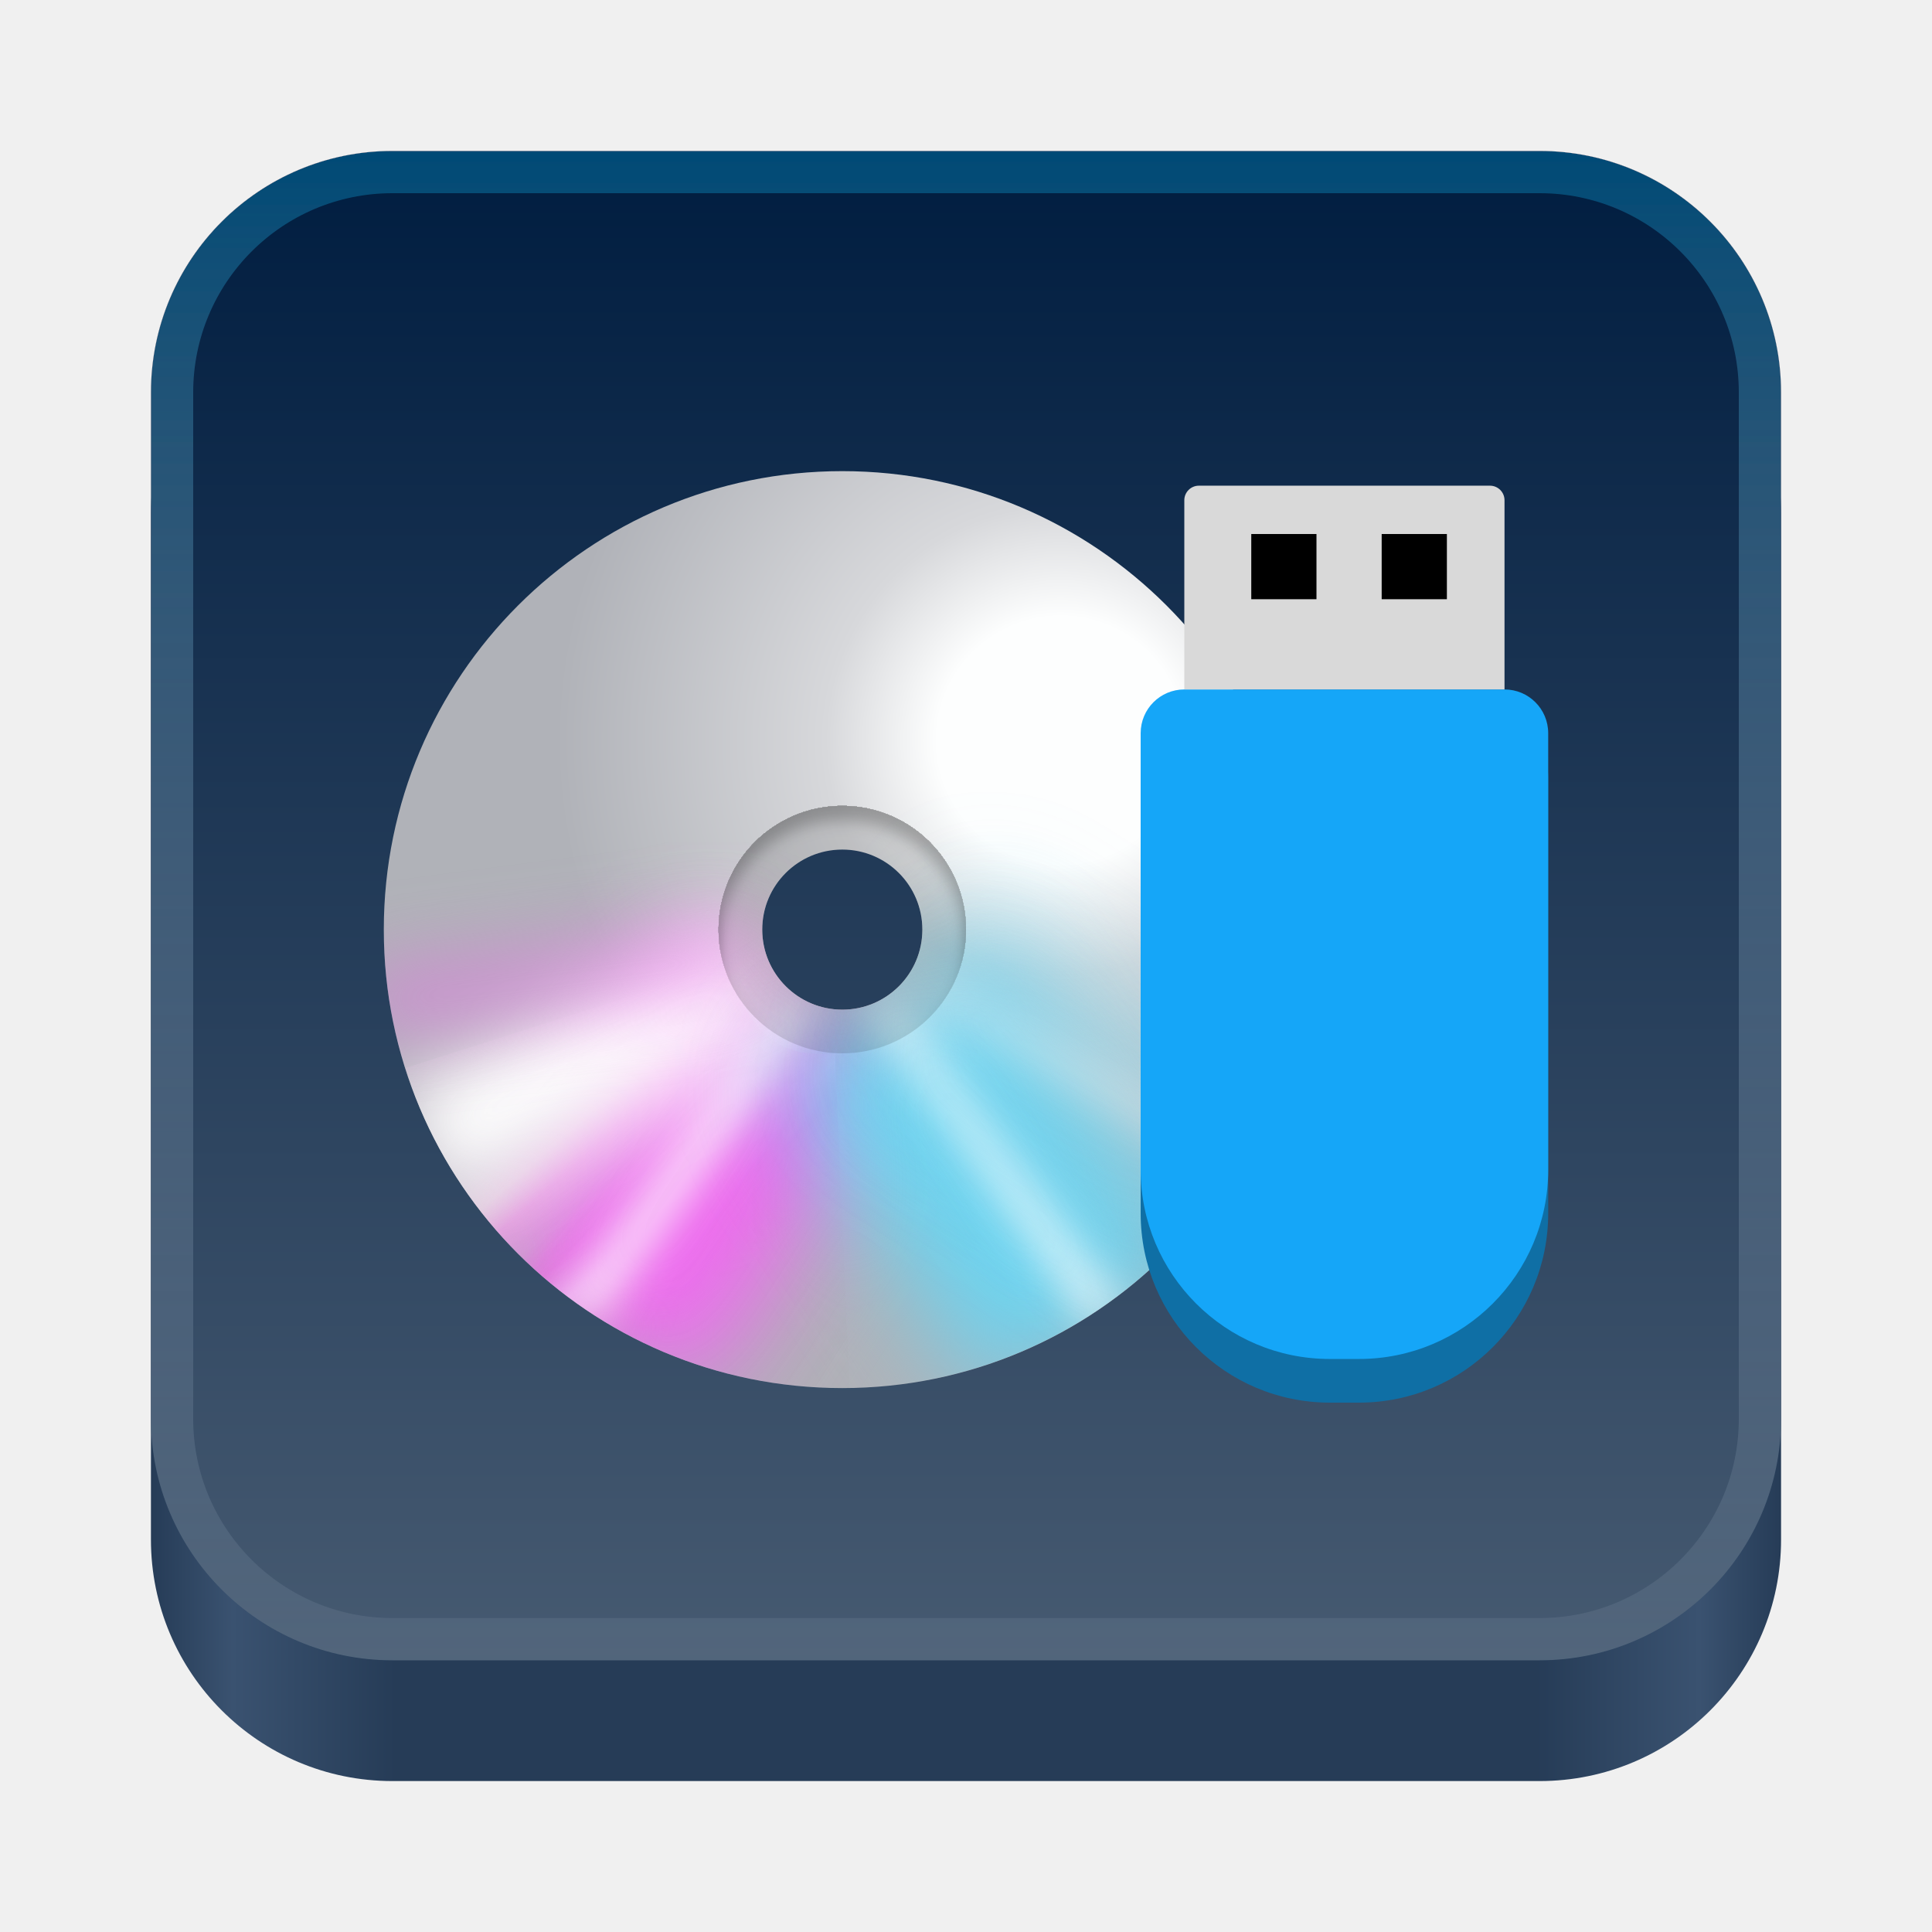
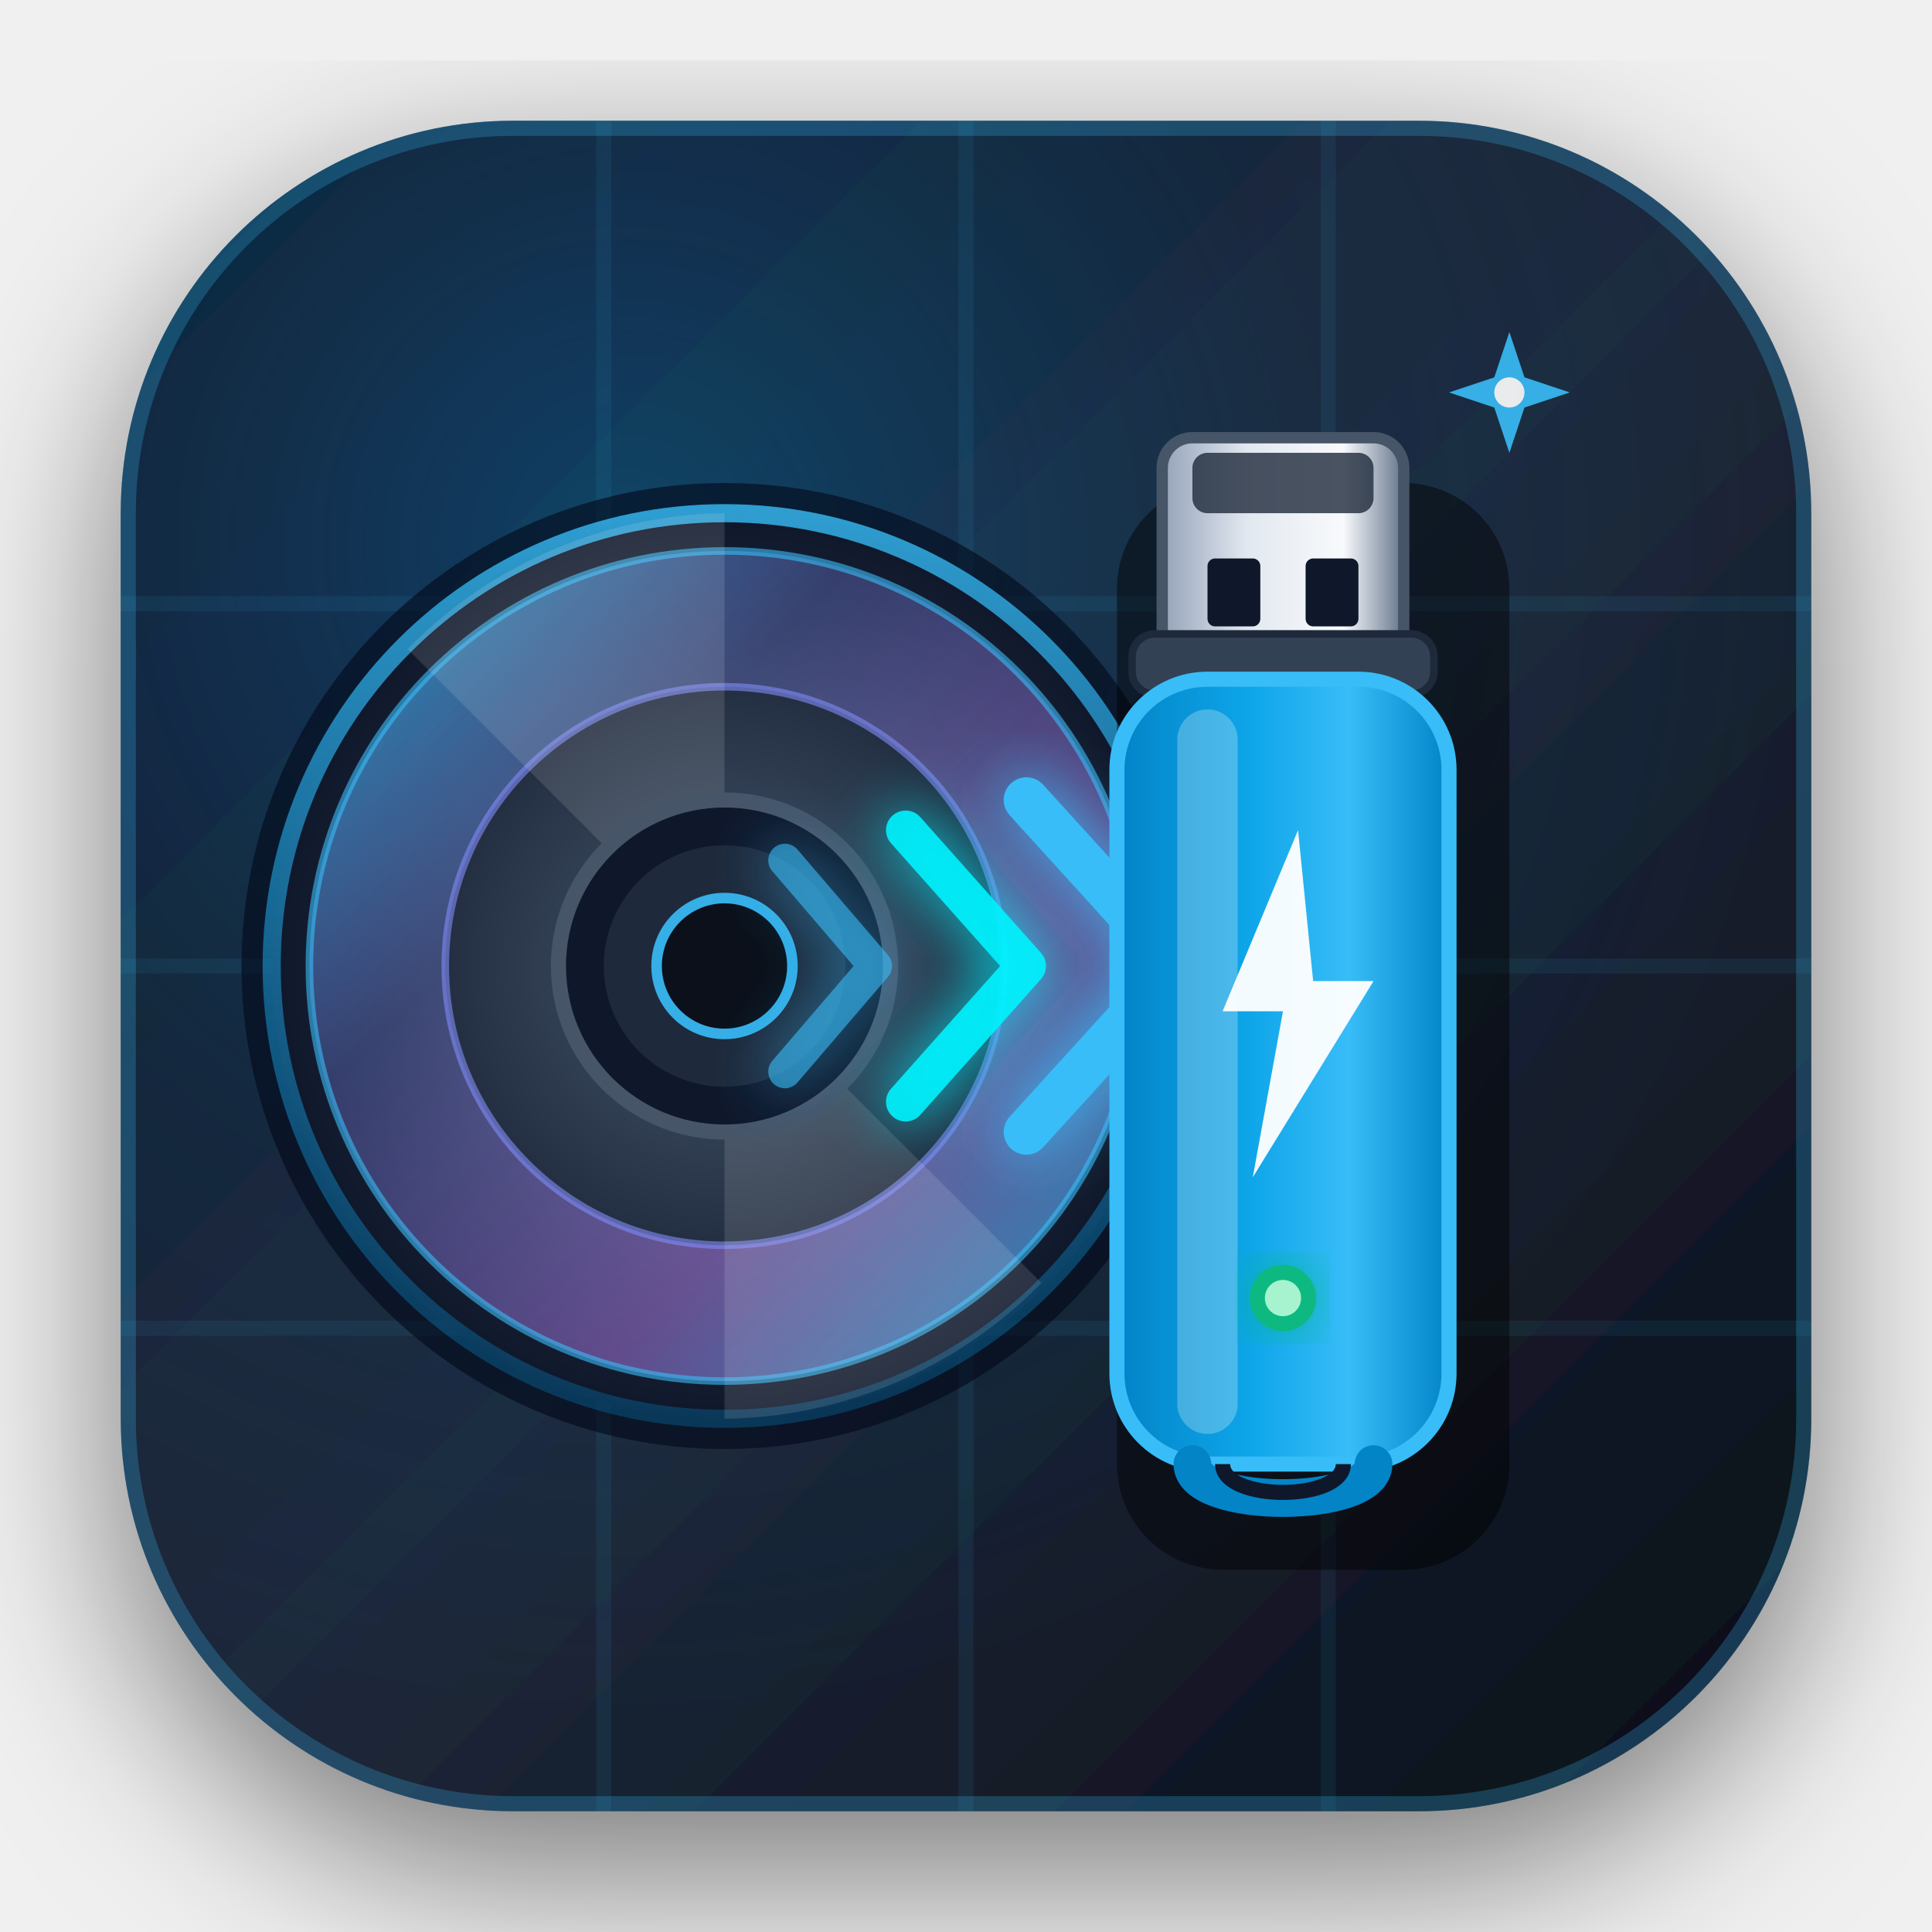
- <svg xmlns="http://www.w3.org/2000/svg" width="64" height="64" viewBox="0 0 64 64" fill="none">
-   <rect x="5" y="9" width="54" height="50" rx="8" fill="url(#paint0_linear_2689_60599)" />
-   <rect x="5" y="5" width="54" height="50" rx="8" fill="url(#paint1_linear_2689_60599)" />
-   <rect x="5.7" y="5.7" width="52.6" height="48.6" rx="7.3" stroke="url(#paint2_linear_2689_60599)" stroke-width="1.4" style="mix-blend-mode:soft-light" />
-   <g clip-path="url(#clip0_2689_60599)">
-     <path fill-rule="evenodd" clip-rule="evenodd" d="M27.902 15.607C36.29 15.607 43.089 22.407 43.089 30.794C43.089 39.182 36.29 45.982 27.902 45.982C19.514 45.982 12.714 39.182 12.714 30.794C12.714 22.407 19.514 15.607 27.902 15.607ZM27.902 28.143C26.437 28.143 25.25 29.33 25.25 30.794C25.25 32.259 26.437 33.446 27.902 33.446C29.366 33.446 30.554 32.259 30.554 30.794C30.554 29.33 29.366 28.143 27.902 28.143Z" fill="url(#paint3_radial_2689_60599)" />
-     <mask id="mask0_2689_60599" style="mask-type:alpha" maskUnits="userSpaceOnUse" x="12" y="15" width="32" height="31">
-       <path fill-rule="evenodd" clip-rule="evenodd" d="M27.902 15.607C36.29 15.607 43.089 22.407 43.089 30.794C43.089 39.182 36.29 45.982 27.902 45.982C19.514 45.982 12.714 39.182 12.714 30.794C12.714 22.407 19.514 15.607 27.902 15.607ZM27.902 28.143C26.437 28.143 25.25 29.33 25.25 30.794C25.25 32.259 26.437 33.446 27.902 33.446C29.366 33.446 30.554 32.259 30.554 30.794C30.554 29.33 29.366 28.143 27.902 28.143Z" fill="url(#paint4_radial_2689_60599)" />
-     </mask>
-     <g mask="url(#mask0_2689_60599)">
-       <path opacity="0.5" d="M24.045 32L13.438 35.375C15.559 42.511 21.393 45.982 28.143 45.982L27.661 34.893C25.539 35.086 24.768 33.929 24.045 32Z" fill="url(#paint5_linear_2689_60599)" />
-       <g filter="url(#filter0_f_2689_60599)">
-         <line x1="26.603" y1="33.477" x2="19.564" y2="44.438" stroke="#EE6DEF" stroke-width="8.196" />
-       </g>
-       <g filter="url(#filter1_f_2689_60599)">
-         <line x1="26.633" y1="33.144" x2="19.062" y2="43.679" stroke="white" stroke-width="0.964" />
-       </g>
-       <g filter="url(#filter2_f_2689_60599)">
-         <line x1="24.77" y1="34.331" x2="13.944" y2="41.479" stroke="white" stroke-width="0.964" />
-       </g>
-       <g filter="url(#filter3_f_2689_60599)">
-         <line x1="25.435" y1="31.994" x2="13.944" y2="38.015" stroke="white" stroke-width="3.857" />
-       </g>
-       <g filter="url(#filter4_f_2689_60599)">
-         <line x1="24.834" y1="31.617" x2="11.968" y2="33.279" stroke="#EA70EB" stroke-opacity="0.5" stroke-width="2.411" />
-       </g>
-       <mask id="mask1_2689_60599" style="mask-type:alpha" maskUnits="userSpaceOnUse" x="12" y="15" width="32" height="31">
-         <path fill-rule="evenodd" clip-rule="evenodd" d="M27.902 15.607C19.514 15.607 12.714 22.407 12.714 30.794C12.714 39.182 19.514 45.982 27.902 45.982C36.29 45.982 43.09 39.182 43.09 30.794C43.09 22.407 36.29 15.607 27.902 15.607ZM27.902 28.143C29.366 28.143 30.554 29.33 30.554 30.794C30.554 32.259 29.366 33.446 27.902 33.446C26.438 33.446 25.25 32.259 25.25 30.794C25.25 29.33 26.438 28.143 27.902 28.143Z" fill="url(#paint6_radial_2689_60599)" />
-       </mask>
-       <g mask="url(#mask1_2689_60599)">
-         <g filter="url(#filter5_f_2689_60599)">
-           <line y1="-4.098" x2="13.027" y2="-4.098" transform="matrix(0.540311 0.841465 0.841465 -0.540311 32.6497 31.2622)" stroke="#6DD3EF" stroke-width="8.196" />
-         </g>
-         <g filter="url(#filter6_f_2689_60599)">
-           <line y1="-0.482" x2="12.973" y2="-0.482" transform="matrix(0.583556 0.812073 0.812073 -0.583556 29.563 32.8623)" stroke="white" stroke-width="0.964" />
-         </g>
-       </g>
-       <g opacity="0.4">
-         <mask id="mask2_2689_60599" style="mask-type:alpha" maskUnits="userSpaceOnUse" x="12" y="15" width="32" height="31">
-           <path fill-rule="evenodd" clip-rule="evenodd" d="M21.491 17.027C13.887 20.568 10.593 29.602 14.134 37.206C17.675 44.81 26.71 48.103 34.313 44.562C41.917 41.022 45.211 31.987 41.67 24.383C38.129 16.779 29.095 13.486 21.491 17.027ZM26.783 28.391C28.11 27.772 29.688 28.348 30.306 29.675C30.924 31.003 30.349 32.58 29.022 33.199C27.694 33.817 26.116 33.242 25.498 31.914C24.88 30.586 25.455 29.009 26.783 28.391Z" fill="url(#paint7_radial_2689_60599)" />
-         </mask>
-         <g mask="url(#mask2_2689_60599)">
-           <g opacity="0.9" filter="url(#filter7_f_2689_60599)">
-             <line y1="-4.098" x2="13.027" y2="-4.098" transform="matrix(0.845029 0.53472 0.53472 -0.845029 32.4036 29.2142)" stroke="#6DD3EF" stroke-opacity="0.9" stroke-width="8.196" />
-           </g>
-           <g opacity="0.9" filter="url(#filter8_f_2689_60599)">
-             <line y1="-0.482" x2="12.973" y2="-0.482" transform="matrix(0.871824 0.48982 0.48982 -0.871824 30.2806 31.9679)" stroke="white" stroke-width="0.964" />
-           </g>
-         </g>
-       </g>
-       <g filter="url(#filter9_i_2689_60599)">
-         <path d="M27.902 26.696C30.166 26.697 32 28.532 32 30.795C32 33.058 30.165 34.892 27.902 34.893C25.639 34.893 23.804 33.058 23.804 30.795C23.804 28.532 25.639 26.696 27.902 26.696ZM27.901 29.038C26.931 29.038 26.145 29.825 26.145 30.795C26.146 31.765 26.932 32.551 27.901 32.551C28.871 32.551 29.658 31.765 29.658 30.795C29.658 29.825 28.871 29.038 27.901 29.038Z" fill="black" fill-opacity="0.12" />
-       </g>
-     </g>
+ <svg xmlns="http://www.w3.org/2000/svg" viewBox="0 0 128 128" width="128" height="128">
+   <defs>
+     <linearGradient id="bg-grad" x1="0%" y1="0%" x2="100%" y2="100%">
+       <stop offset="0%" stop-color="#0f172a" />
+       <stop offset="50%" stop-color="#1e293b" />
+       <stop offset="100%" stop-color="#090d16" />
+     </linearGradient>
+     <radialGradient id="ambient-glow" cx="30%" cy="25%" r="70%">
+       <stop offset="0%" stop-color="#0284c7" stop-opacity="0.35" />
+       <stop offset="60%" stop-color="#0369a1" stop-opacity="0.08" />
+       <stop offset="100%" stop-color="#0284c7" stop-opacity="0" />
+     </radialGradient>
+     <radialGradient id="disc-body" cx="50%" cy="50%" r="50%">
+       <stop offset="0%" stop-color="#1e293b" />
+       <stop offset="35%" stop-color="#334155" />
+       <stop offset="70%" stop-color="#1e293b" />
+       <stop offset="100%" stop-color="#0f172a" />
+     </radialGradient>
+     <linearGradient id="disc-holo" x1="0%" y1="0%" x2="100%" y2="100%">
+       <stop offset="0%" stop-color="#38bdf8" stop-opacity="0.9" />
+       <stop offset="30%" stop-color="#818cf8" stop-opacity="0.4" />
+       <stop offset="70%" stop-color="#c084fc" stop-opacity="0.6" />
+       <stop offset="100%" stop-color="#38bdf8" stop-opacity="0.9" />
+     </linearGradient>
+     <linearGradient id="disc-rim" x1="0%" y1="0%" x2="0%" y2="100%">
+       <stop offset="0%" stop-color="#38bdf8" stop-opacity="0.8" />
+       <stop offset="100%" stop-color="#0284c7" stop-opacity="0.3" />
+     </linearGradient>
+     <linearGradient id="usb-body" x1="0%" y1="0%" x2="100%" y2="0%">
+       <stop offset="0%" stop-color="#0284c7" />
+       <stop offset="40%" stop-color="#0ea5e9" />
+       <stop offset="70%" stop-color="#38bdf8" />
+       <stop offset="100%" stop-color="#0284c7" />
+     </linearGradient>
+     <linearGradient id="usb-cap" x1="0%" y1="0%" x2="100%" y2="0%">
+       <stop offset="0%" stop-color="#94a3b8" />
+       <stop offset="35%" stop-color="#e2e8f0" />
+       <stop offset="75%" stop-color="#f8fafc" />
+       <stop offset="100%" stop-color="#64748b" />
+     </linearGradient>
+     <linearGradient id="data-beam" x1="0%" y1="0%" x2="100%" y2="0%">
+       <stop offset="0%" stop-color="#38bdf8" stop-opacity="0" />
+       <stop offset="50%" stop-color="#38bdf8" stop-opacity="0.9" />
+       <stop offset="100%" stop-color="#00f2fe" stop-opacity="1" />
+     </linearGradient>
+     <filter id="shadow" x="-10%" y="-10%" width="130%" height="130%">
+       <feDropShadow dx="0" dy="4" stdDeviation="6" flood-color="#000000" flood-opacity="0.5" />
+     </filter>
+     <filter id="glow" x="-20%" y="-20%" width="140%" height="140%">
+       <feGaussianBlur stdDeviation="2" result="blur" />
+       <feComposite in="SourceGraphic" in2="blur" operator="over" />
+     </filter>
+   </defs>
+   <rect x="8" y="8" width="112" height="112" rx="26" fill="url(#bg-grad)" filter="url(#shadow)" />
+   <rect x="8" y="8" width="112" height="112" rx="26" fill="url(#ambient-glow)" />
+   <rect x="8.5" y="8.5" width="111" height="111" rx="25.5" fill="none" stroke="#38bdf8" stroke-opacity="0.25" stroke-width="1" />
+   <g opacity="0.08" stroke="#38bdf8" stroke-width="1">
+     <line x1="8" y1="40" x2="120" y2="40" />
+     <line x1="8" y1="64" x2="120" y2="64" />
+     <line x1="8" y1="88" x2="120" y2="88" />
+     <line x1="40" y1="8" x2="40" y2="120" />
+     <line x1="64" y1="8" x2="64" y2="120" />
+     <line x1="88" y1="8" x2="88" y2="120" />
  </g>
-   <path d="M37.786 25.732C37.786 24.933 38.433 24.286 39.232 24.286H49.839C50.638 24.286 51.286 24.933 51.286 25.732V40.196C51.286 43.658 48.479 46.464 45.018 46.464H44.053C40.592 46.464 37.786 43.658 37.786 40.196V25.732Z" fill="#0F6FA5" />
-   <path d="M37.786 24.286C37.786 23.487 38.433 22.839 39.232 22.839H49.839C50.638 22.839 51.286 23.487 51.286 24.286V38.75C51.286 42.212 48.479 45.018 45.018 45.018H44.053C40.592 45.018 37.786 42.212 37.786 38.75V24.286Z" fill="#15A6F8" />
-   <path d="M39.232 16.571C39.232 16.305 39.448 16.089 39.714 16.089H49.357C49.623 16.089 49.839 16.305 49.839 16.571V22.839H39.232V16.571Z" fill="#D9D9D9" />
-   <path d="M41.45 17.69H43.61V19.85H41.45V17.69Z" fill="black" />
-   <path d="M45.77 17.69H47.93V19.85H45.77V17.69Z" fill="black" />
-   <defs>
-     <filter id="filter0_f_2689_60599" x="12.741" y="27.887" width="20.685" height="22.14" filterUnits="userSpaceOnUse" color-interpolation-filters="sRGB">
-       <feFlood flood-opacity="0" result="BackgroundImageFix" />
-       <feBlend mode="normal" in="SourceGraphic" in2="BackgroundImageFix" result="shape" />
-       <feGaussianBlur stdDeviation="1.688" result="effect1_foregroundBlur_2689_60599" />
-     </filter>
-     <filter id="filter1_f_2689_60599" x="17.224" y="31.416" width="11.246" height="13.991" filterUnits="userSpaceOnUse" color-interpolation-filters="sRGB">
-       <feFlood flood-opacity="0" result="BackgroundImageFix" />
-       <feBlend mode="normal" in="SourceGraphic" in2="BackgroundImageFix" result="shape" />
-       <feGaussianBlur stdDeviation="0.723" result="effect1_foregroundBlur_2689_60599" />
-     </filter>
-     <filter id="filter2_f_2689_60599" x="11.268" y="31.518" width="16.179" height="12.774" filterUnits="userSpaceOnUse" color-interpolation-filters="sRGB">
-       <feFlood flood-opacity="0" result="BackgroundImageFix" />
-       <feBlend mode="normal" in="SourceGraphic" in2="BackgroundImageFix" result="shape" />
-       <feGaussianBlur stdDeviation="1.205" result="effect1_foregroundBlur_2689_60599" />
-     </filter>
-     <filter id="filter3_f_2689_60599" x="10.638" y="27.875" width="18.103" height="14.259" filterUnits="userSpaceOnUse" color-interpolation-filters="sRGB">
-       <feFlood flood-opacity="0" result="BackgroundImageFix" />
-       <feBlend mode="normal" in="SourceGraphic" in2="BackgroundImageFix" result="shape" />
-       <feGaussianBlur stdDeviation="1.205" result="effect1_foregroundBlur_2689_60599" />
-     </filter>
-     <filter id="filter4_f_2689_60599" x="9.403" y="28.011" width="17.997" height="8.874" filterUnits="userSpaceOnUse" color-interpolation-filters="sRGB">
-       <feFlood flood-opacity="0" result="BackgroundImageFix" />
-       <feBlend mode="normal" in="SourceGraphic" in2="BackgroundImageFix" result="shape" />
-       <feGaussianBlur stdDeviation="1.205" result="effect1_foregroundBlur_2689_60599" />
-     </filter>
-     <filter id="filter5_f_2689_60599" x="22.378" y="27.887" width="20.685" height="22.14" filterUnits="userSpaceOnUse" color-interpolation-filters="sRGB">
-       <feFlood flood-opacity="0" result="BackgroundImageFix" />
-       <feBlend mode="normal" in="SourceGraphic" in2="BackgroundImageFix" result="shape" />
-       <feGaussianBlur stdDeviation="1.688" result="effect1_foregroundBlur_2689_60599" />
-     </filter>
-     <filter id="filter6_f_2689_60599" x="27.334" y="31.416" width="11.246" height="13.991" filterUnits="userSpaceOnUse" color-interpolation-filters="sRGB">
-       <feFlood flood-opacity="0" result="BackgroundImageFix" />
-       <feBlend mode="normal" in="SourceGraphic" in2="BackgroundImageFix" result="shape" />
-       <feGaussianBlur stdDeviation="0.723" result="effect1_foregroundBlur_2689_60599" />
-     </filter>
-     <filter id="filter7_f_2689_60599" x="24.646" y="25.839" width="22.141" height="20.642" filterUnits="userSpaceOnUse" color-interpolation-filters="sRGB">
-       <feFlood flood-opacity="0" result="BackgroundImageFix" />
-       <feBlend mode="normal" in="SourceGraphic" in2="BackgroundImageFix" result="shape" />
-       <feGaussianBlur stdDeviation="1.688" result="effect1_foregroundBlur_2689_60599" />
-     </filter>
-     <filter id="filter8_f_2689_60599" x="28.362" y="30.521" width="14.675" height="10.088" filterUnits="userSpaceOnUse" color-interpolation-filters="sRGB">
-       <feFlood flood-opacity="0" result="BackgroundImageFix" />
-       <feBlend mode="normal" in="SourceGraphic" in2="BackgroundImageFix" result="shape" />
-       <feGaussianBlur stdDeviation="0.723" result="effect1_foregroundBlur_2689_60599" />
-     </filter>
-     <filter id="filter9_i_2689_60599" x="23.804" y="26.696" width="8.196" height="8.678" filterUnits="userSpaceOnUse" color-interpolation-filters="sRGB">
-       <feFlood flood-opacity="0" result="BackgroundImageFix" />
-       <feBlend mode="normal" in="SourceGraphic" in2="BackgroundImageFix" result="shape" />
-       <feColorMatrix in="SourceAlpha" type="matrix" values="0 0 0 0 0 0 0 0 0 0 0 0 0 0 0 0 0 0 127 0" result="hardAlpha" />
-       <feOffset dy="0.482" />
-       <feGaussianBlur stdDeviation="0.241" />
-       <feComposite in2="hardAlpha" operator="arithmetic" k2="-1" k3="1" />
-       <feColorMatrix type="matrix" values="0 0 0 0 0 0 0 0 0 0 0 0 0 0 0 0 0 0 0.25 0" />
-       <feBlend mode="normal" in2="shape" result="effect1_innerShadow_2689_60599" />
-     </filter>
-     <linearGradient id="paint0_linear_2689_60599" x1="5" y1="59" x2="59" y2="59" gradientUnits="userSpaceOnUse">
-       <stop stop-color="#263C57" />
-       <stop offset="0.05" stop-color="#3A5270" />
-       <stop offset="0.15" stop-color="#263C57" />
-       <stop offset="0.85" stop-color="#263C57" />
-       <stop offset="0.95" stop-color="#3A5270" />
-       <stop offset="1" stop-color="#263C57" />
-     </linearGradient>
-     <linearGradient id="paint1_linear_2689_60599" x1="32" y1="5" x2="32" y2="55" gradientUnits="userSpaceOnUse">
-       <stop stop-color="#001D40" />
-       <stop offset="1" stop-color="#465A71" />
-     </linearGradient>
-     <linearGradient id="paint2_linear_2689_60599" x1="32" y1="1" x2="32" y2="61" gradientUnits="userSpaceOnUse">
-       <stop stop-color="white" stop-opacity="0.9" />
-       <stop offset="1" stop-color="white" stop-opacity="0.1" />
-     </linearGradient>
-     <radialGradient id="paint3_radial_2689_60599" cx="0" cy="0" r="1" gradientUnits="userSpaceOnUse" gradientTransform="translate(35.134 24.5267) rotate(135) scale(16.7054)">
-       <stop offset="0.245" stop-color="#FDFEFE" />
-       <stop offset="0.466" stop-color="#D7D8DB" />
-       <stop offset="1" stop-color="#B0B2B8" />
-     </radialGradient>
-     <radialGradient id="paint4_radial_2689_60599" cx="0" cy="0" r="1" gradientUnits="userSpaceOnUse" gradientTransform="translate(35.134 24.5267) rotate(135) scale(16.7054)">
-       <stop offset="0.245" stop-color="#FDFEFE" />
-       <stop offset="0.466" stop-color="#D7D8DB" />
-       <stop offset="1" stop-color="#B0B2B8" />
-     </radialGradient>
-     <linearGradient id="paint5_linear_2689_60599" x1="21.152" y1="33.929" x2="26.697" y2="40.196" gradientUnits="userSpaceOnUse">
-       <stop stop-color="#C2B8C8" stop-opacity="0.9" />
-       <stop offset="0.136" stop-color="#DCBACA" />
-       <stop offset="0.25" stop-color="#E058C7" />
-       <stop offset="0.38" stop-color="#A5A5A5" />
-       <stop offset="0.5" stop-color="#D160BC" />
-       <stop offset="0.625" stop-color="white" />
-       <stop offset="0.75" stop-color="#C267B1" />
-       <stop offset="1" stop-color="#A5A5A5" stop-opacity="0.2" />
-     </linearGradient>
-     <radialGradient id="paint6_radial_2689_60599" cx="0" cy="0" r="1" gradientUnits="userSpaceOnUse" gradientTransform="translate(20.6699 24.5267) rotate(45) scale(16.7054)">
-       <stop offset="0.245" stop-color="#FDFEFE" />
-       <stop offset="0.466" stop-color="#D7D8DB" />
-       <stop offset="1" stop-color="#B0B2B8" />
-     </radialGradient>
-     <radialGradient id="paint7_radial_2689_60599" cx="0" cy="0" r="1" gradientUnits="userSpaceOnUse" gradientTransform="translate(18.7001 28.1656) rotate(20.0298) scale(16.7054)">
-       <stop offset="0.245" stop-color="#FDFEFE" />
-       <stop offset="0.466" stop-color="#D7D8DB" />
-       <stop offset="1" stop-color="#B0B2B8" />
-     </radialGradient>
-     <clipPath id="clip0_2689_60599">
-       <rect width="30.375" height="30.375" fill="white" transform="translate(12.7144 15.6071)" />
-     </clipPath>
-   </defs>
+   <g transform="translate(48, 64)">
+     <circle cx="0" cy="0" r="32" fill="#020617" opacity="0.6" />
+     <circle cx="0" cy="0" r="30" fill="url(#disc-body)" stroke="url(#disc-rim)" stroke-width="1.2" />
+     <circle cx="0" cy="0" r="23" fill="none" stroke="url(#disc-holo)" stroke-width="9" opacity="0.75" />
+     <circle cx="0" cy="0" r="27.5" fill="none" stroke="#38bdf8" stroke-width="0.5" opacity="0.6" />
+     <circle cx="0" cy="0" r="18.5" fill="none" stroke="#818cf8" stroke-width="0.5" opacity="0.6" />
+     <path d="M 0 0 L -21 -21 A 30 30 0 0 1 0 -30 Z" fill="#ffffff" opacity="0.12" />
+     <path d="M 0 0 L 21 21 A 30 30 0 0 1 0 30 Z" fill="#ffffff" opacity="0.12" />
+     <circle cx="0" cy="0" r="11" fill="#0f172a" stroke="#475569" stroke-width="1" />
+     <circle cx="0" cy="0" r="8" fill="#1e293b" />
+     <circle cx="0" cy="0" r="4.5" fill="#090d16" stroke="#38bdf8" stroke-width="0.7" opacity="0.9" />
+   </g>
+   <g filter="url(#glow)">
+     <path d="M 52 57 L 58 64 L 52 71" fill="none" stroke="#38bdf8" stroke-width="2.2" stroke-linecap="round" stroke-linejoin="round" opacity="0.6" />
+     <path d="M 60 55 L 68 64 L 60 73" fill="none" stroke="#00f2fe" stroke-width="2.6" stroke-linecap="round" stroke-linejoin="round" opacity="0.9" />
+     <path d="M 68 53 L 78 64 L 68 75" fill="none" stroke="#38bdf8" stroke-width="3" stroke-linecap="round" stroke-linejoin="round" />
+   </g>
+   <g transform="translate(86, 64)">
+     <rect x="-14" y="-36" width="26" height="72" rx="7" fill="#000000" opacity="0.45" transform="translate(2, 4)" />
+     <rect x="-9" y="-35" width="16" height="15" rx="2" fill="url(#usb-cap)" stroke="#475569" stroke-width="0.75" />
+     <rect x="-7" y="-34" width="12" height="4" rx="1" fill="#1e293b" opacity="0.8" />
+     <rect x="-6" y="-27" width="3.5" height="4.5" rx="0.5" fill="#0f172a" />
+     <rect x="0.5" y="-27" width="3.5" height="4.5" rx="0.5" fill="#0f172a" />
+     <rect x="-11" y="-22" width="20" height="4" rx="1.5" fill="#334155" stroke="#1e293b" stroke-width="0.5" />
+     <rect x="-12" y="-19" width="22" height="52" rx="6" fill="url(#usb-body)" stroke="#38bdf8" stroke-width="1" />
+     <rect x="-8" y="-17" width="4" height="48" rx="2" fill="#ffffff" opacity="0.25" />
+     <path d="M 0 -9 L -5 3 L -1 3 L -3 14 L 5 1 L 1 1 Z" fill="#ffffff" opacity="0.95" />
+     <circle cx="-1" cy="22" r="2.2" fill="#10b981" filter="url(#glow)" />
+     <circle cx="-1" cy="22" r="1.2" fill="#a7f3d0" />
+     <path d="M -7 33 C -7 36, 5 36, 5 33" fill="none" stroke="#0284c7" stroke-width="2.5" stroke-linecap="round" />
+     <path d="M -5 33 C -5 35.5, 3 35.5, 3 33" fill="none" stroke="#0f172a" stroke-width="1" />
+   </g>
+   <g transform="translate(100, 26)" opacity="0.9">
+     <path d="M 0 -4 L 1 -1 L 4 0 L 1 1 L 0 4 L -1 1 L -4 0 L -1 -1 Z" fill="#38bdf8" />
+     <circle cx="0" cy="0" r="1" fill="#ffffff" />
+   </g>
</svg>
